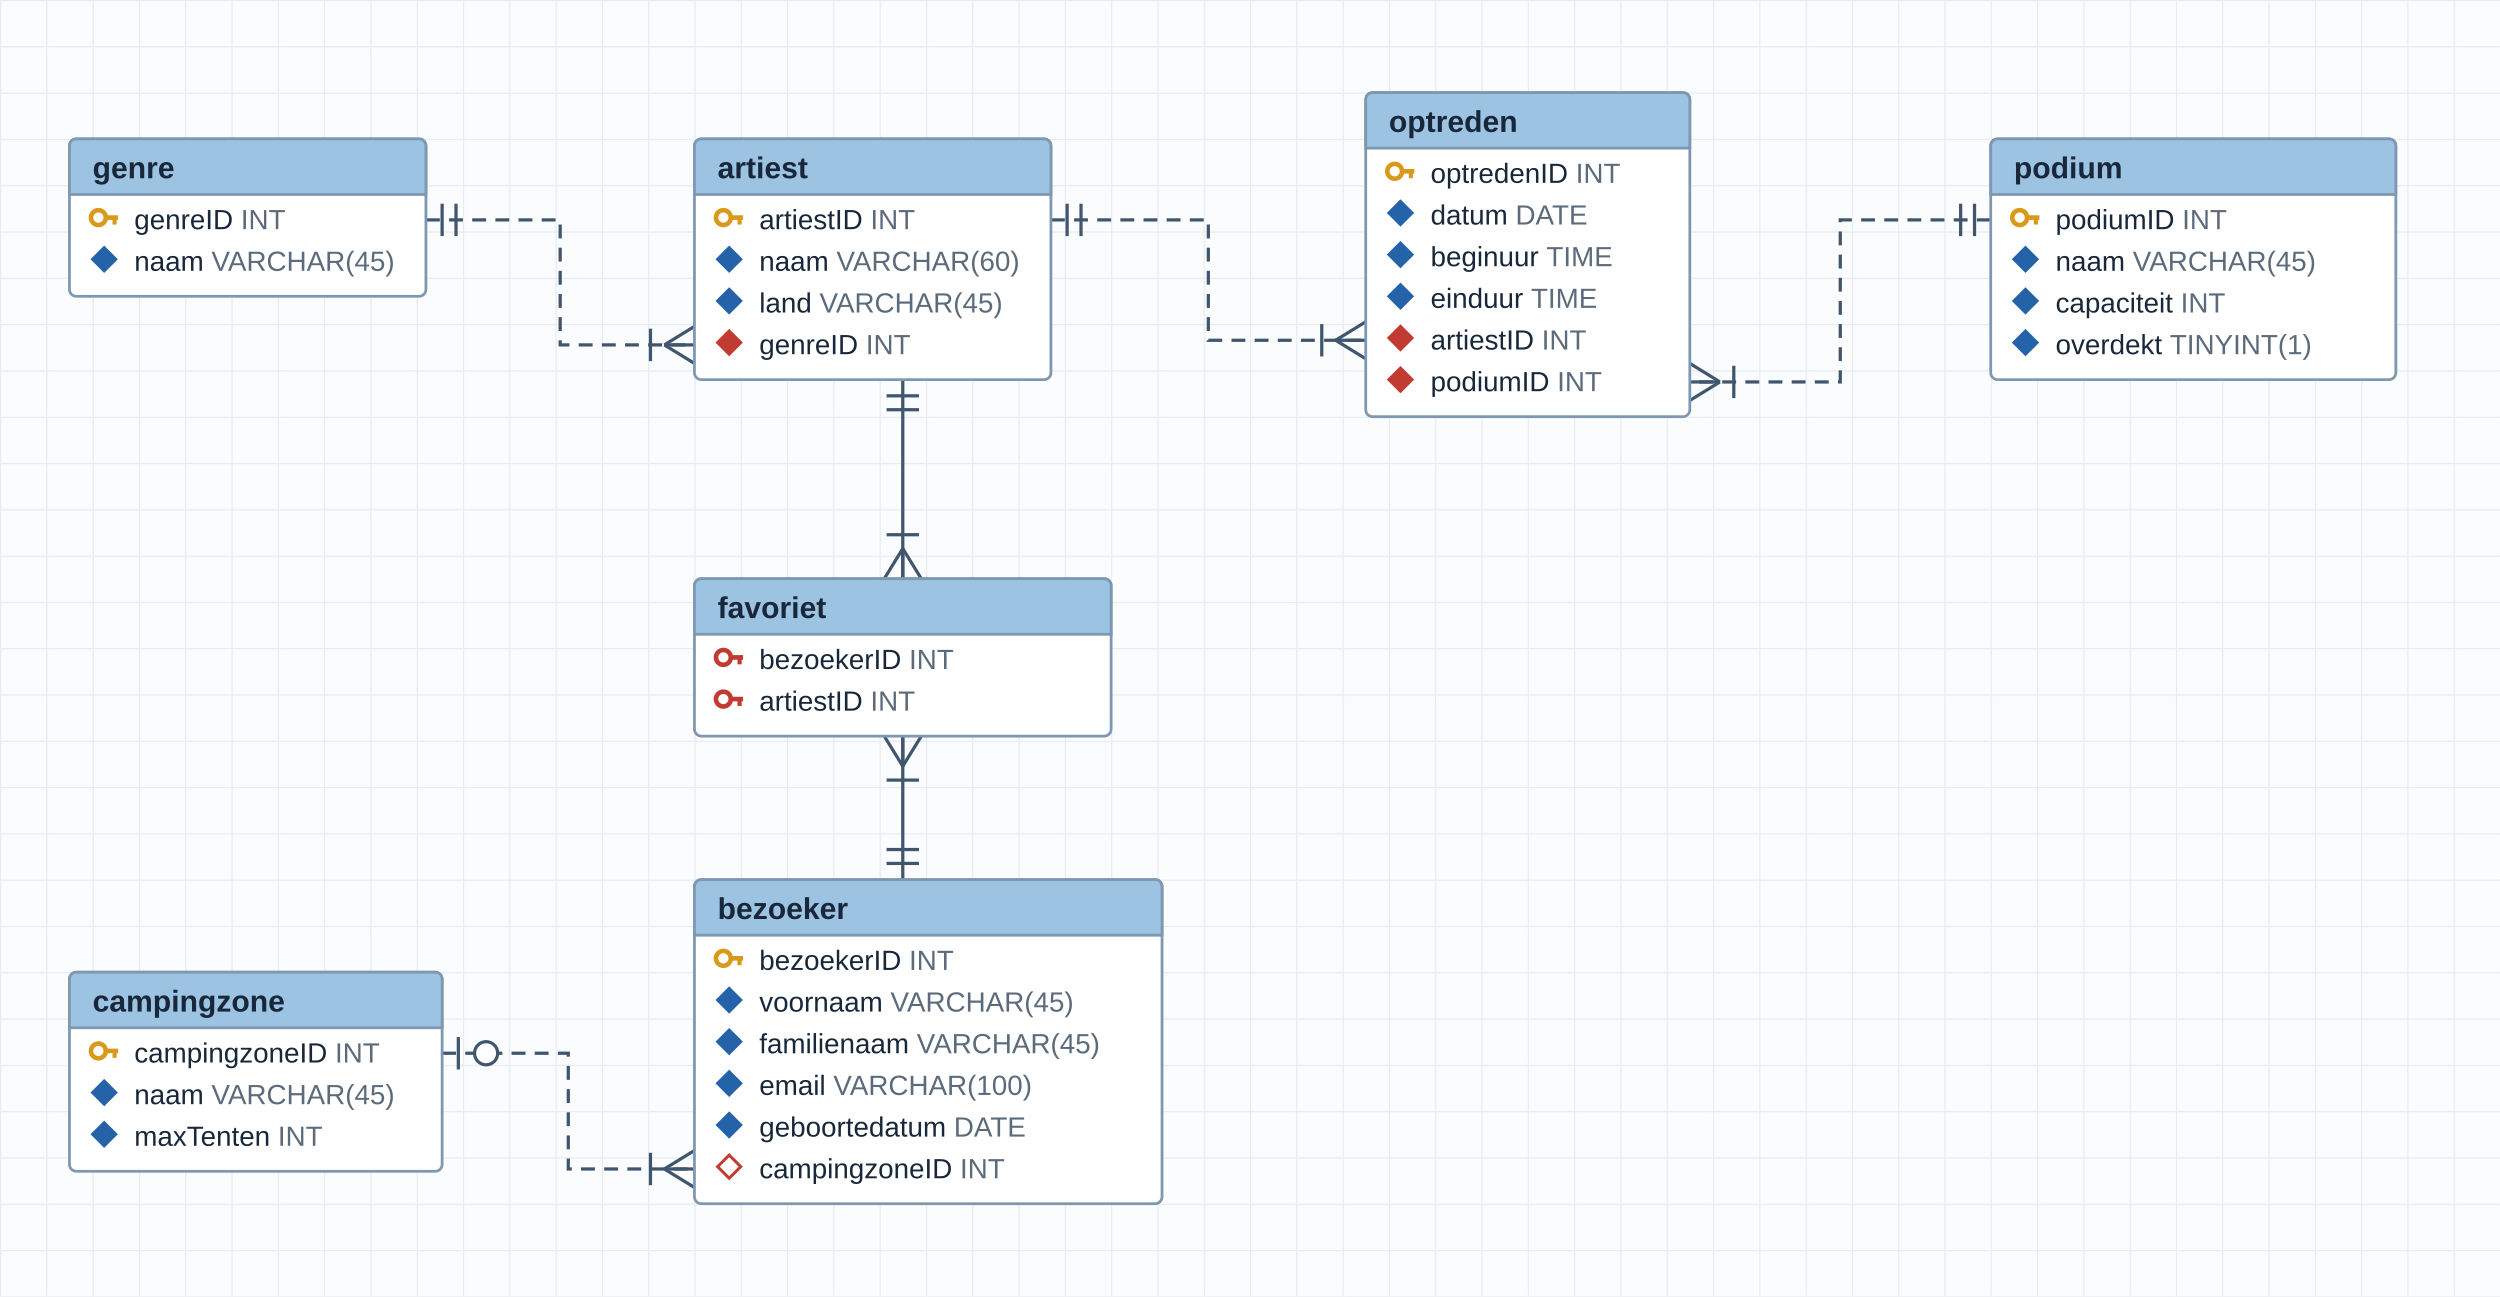
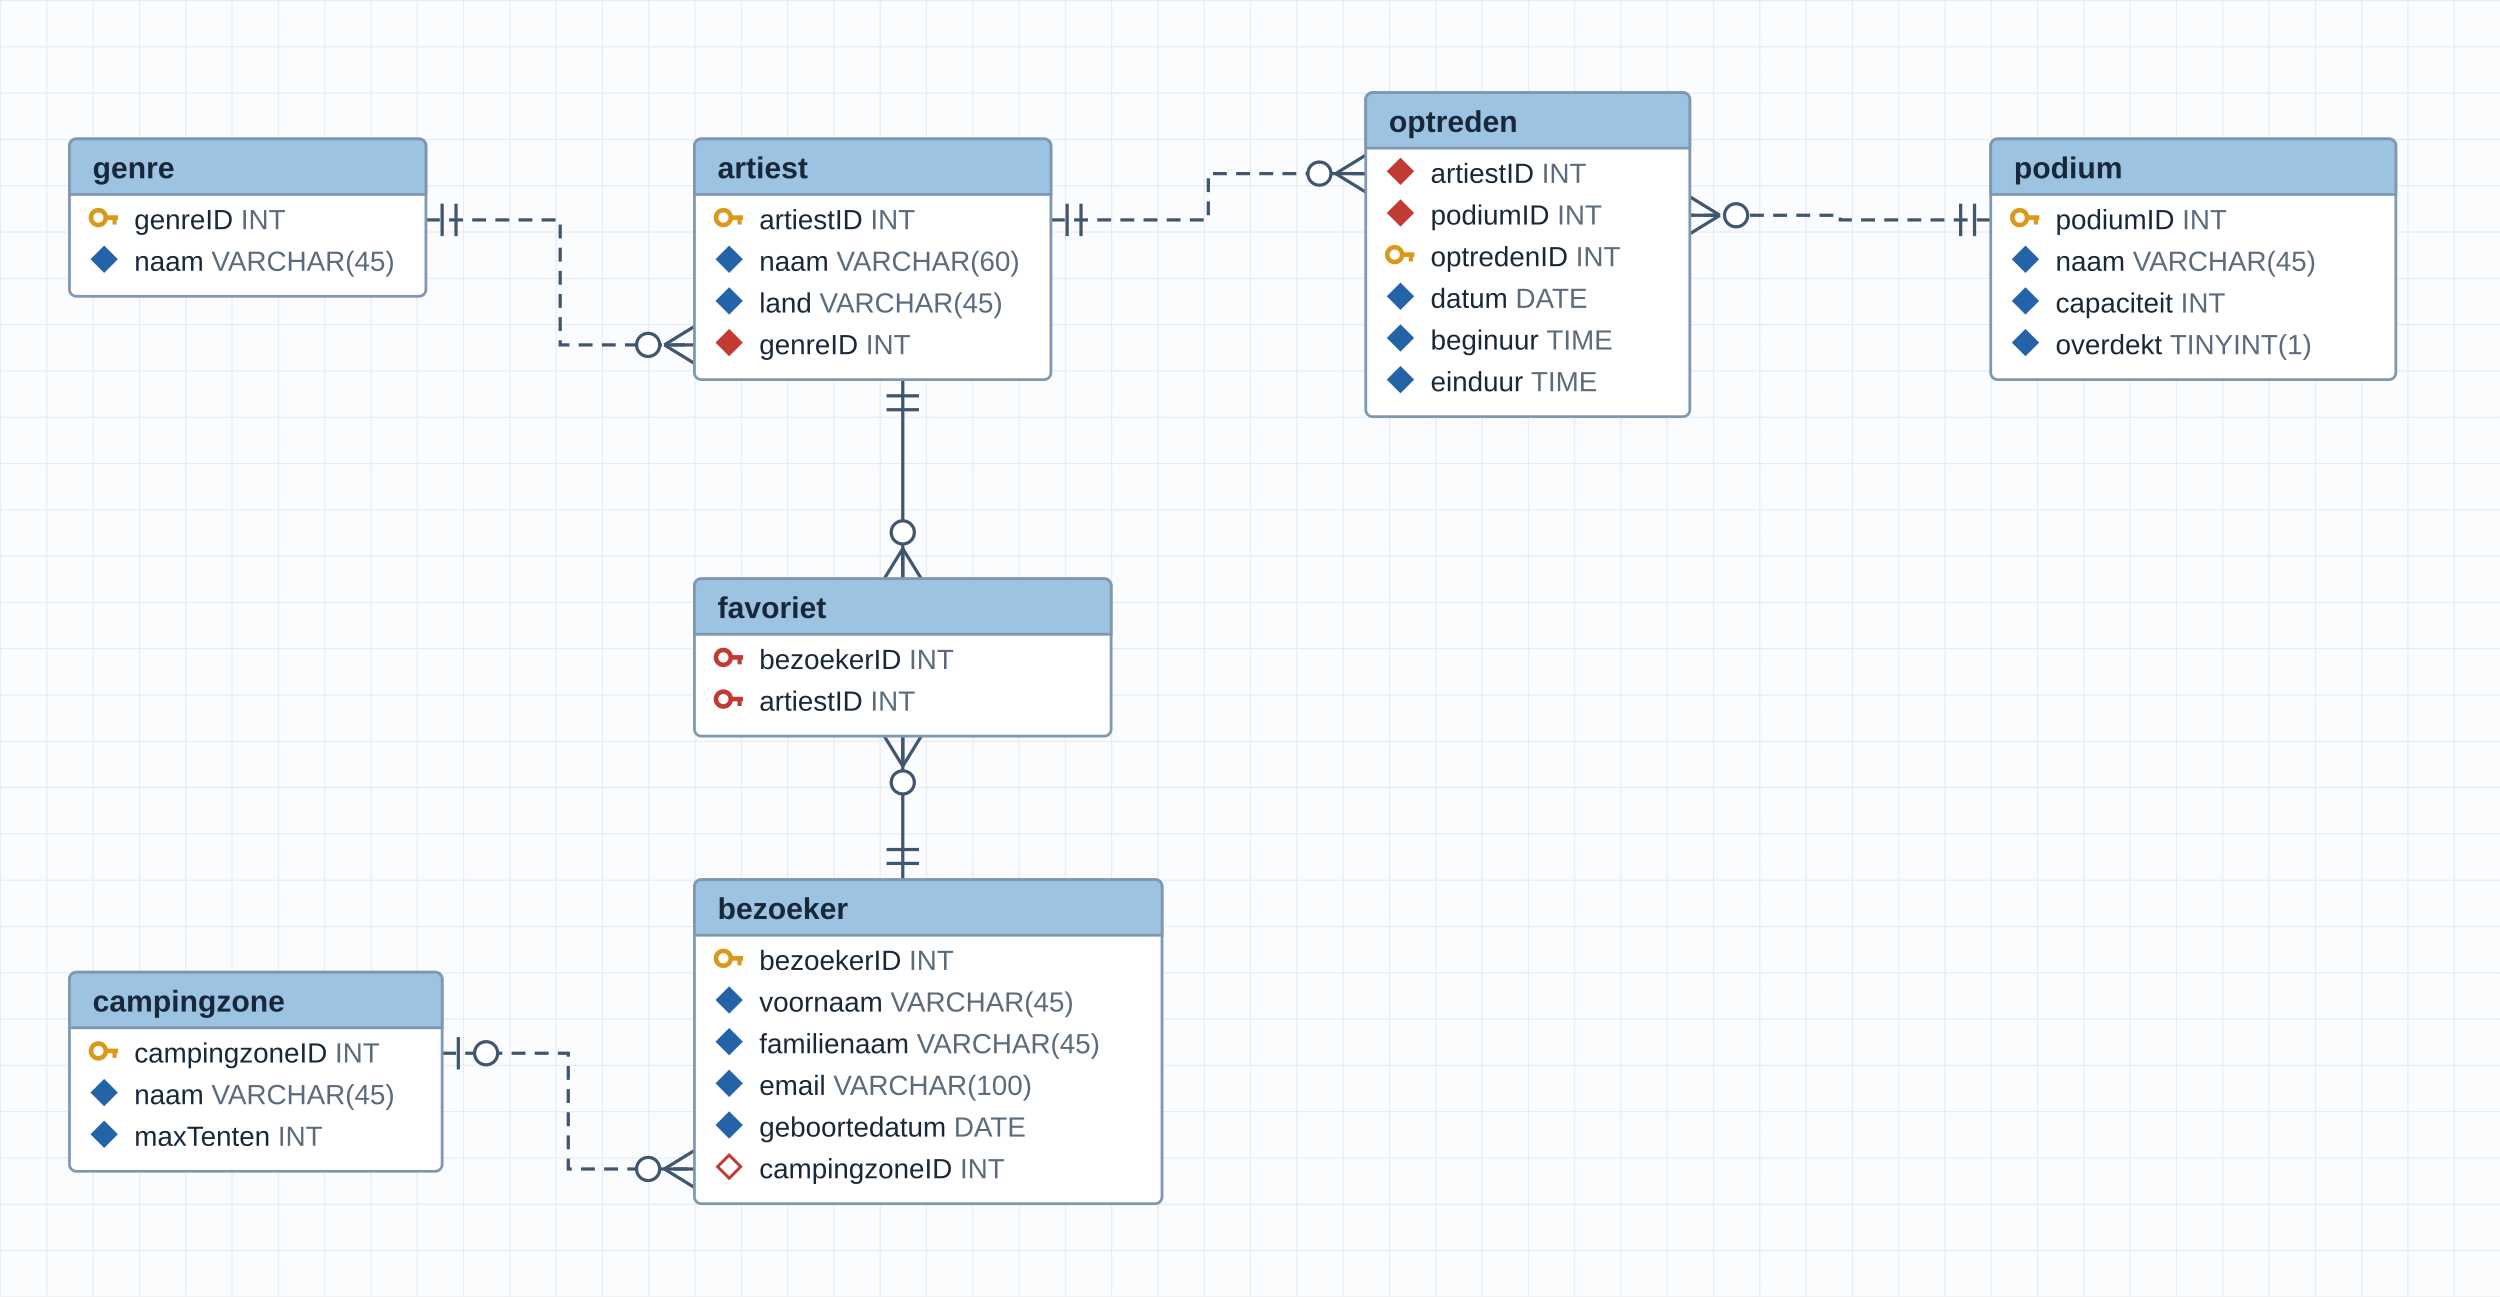
<svg xmlns="http://www.w3.org/2000/svg" viewBox="0 0 1080 560" width="1080" height="560" role="img" aria-label="Schematische weergave van het EER-diagram van de databank festival in MySQL Workbench">
  <defs>
    <pattern id="grid" width="20" height="20" patternUnits="userSpaceOnUse">
      <path d="M20,0 L0,0 0,20" fill="none" stroke="#E6ECF2" stroke-width="1" />
    </pattern>
  </defs>
  <rect width="100%" height="100%" fill="#FBFCFD" />
  <rect width="100%" height="100%" fill="url(#grid)" />
  <polyline points="184.0,95.0 242.0,95.0 242.0,149.0 300.0,149.0" fill="none" stroke="#40566E" stroke-width="1.4" stroke-dasharray="6,4" />
  <line x1="191.0" y1="102.0" x2="191.0" y2="88.0" stroke="#40566E" stroke-width="1.4" />
  <line x1="197.0" y1="102.0" x2="197.0" y2="88.0" stroke="#40566E" stroke-width="1.4" />
  <line x1="287.0" y1="149.0" x2="300.0" y2="157.0" stroke="#40566E" stroke-width="1.4" />
  <line x1="287.0" y1="149.0" x2="300.0" y2="149.0" stroke="#40566E" stroke-width="1.4" />
  <line x1="287.0" y1="149.0" x2="300.0" y2="141.0" stroke="#40566E" stroke-width="1.4" />
-   <line x1="281.0" y1="142.0" x2="281.0" y2="156.0" stroke="#40566E" stroke-width="1.4" />
-   <polyline points="454.0,95.0 522.0,95.0 522.0,147.0 590.0,147.0" fill="none" stroke="#40566E" stroke-width="1.4" stroke-dasharray="6,4" />
+   <circle cx="280.0" cy="149.0" r="5" fill="#fff" stroke="#40566E" stroke-width="1.4" />
+   <polyline points="454.0,95.0 522.0,95.0 522.0,75.0 590.0,75.0" fill="none" stroke="#40566E" stroke-width="1.4" stroke-dasharray="6,4" />
  <line x1="461.0" y1="102.0" x2="461.0" y2="88.0" stroke="#40566E" stroke-width="1.4" />
  <line x1="467.0" y1="102.0" x2="467.0" y2="88.0" stroke="#40566E" stroke-width="1.4" />
-   <line x1="577.0" y1="147.0" x2="590.0" y2="155.0" stroke="#40566E" stroke-width="1.4" />
-   <line x1="577.0" y1="147.0" x2="590.0" y2="147.0" stroke="#40566E" stroke-width="1.4" />
-   <line x1="577.0" y1="147.0" x2="590.0" y2="139.0" stroke="#40566E" stroke-width="1.4" />
-   <line x1="571.0" y1="140.0" x2="571.0" y2="154.0" stroke="#40566E" stroke-width="1.4" />
-   <polyline points="860.0,95.0 795.0,95.0 795.0,165.0 730.0,165.0" fill="none" stroke="#40566E" stroke-width="1.4" stroke-dasharray="6,4" />
+   <line x1="577.0" y1="75.0" x2="590.0" y2="83.0" stroke="#40566E" stroke-width="1.4" />
+   <line x1="577.0" y1="75.0" x2="590.0" y2="75.0" stroke="#40566E" stroke-width="1.4" />
+   <line x1="577.0" y1="75.0" x2="590.0" y2="67.0" stroke="#40566E" stroke-width="1.4" />
+   <circle cx="570.0" cy="75.0" r="5" fill="#fff" stroke="#40566E" stroke-width="1.4" />
+   <polyline points="860.0,95.0 795.0,95.0 795.0,93.0 730.0,93.0" fill="none" stroke="#40566E" stroke-width="1.4" stroke-dasharray="6,4" />
  <line x1="853.0" y1="88.0" x2="853.0" y2="102.0" stroke="#40566E" stroke-width="1.4" />
  <line x1="847.0" y1="88.0" x2="847.0" y2="102.0" stroke="#40566E" stroke-width="1.4" />
-   <line x1="743.0" y1="165.0" x2="730.0" y2="157.0" stroke="#40566E" stroke-width="1.4" />
-   <line x1="743.0" y1="165.0" x2="730.0" y2="165.0" stroke="#40566E" stroke-width="1.4" />
-   <line x1="743.0" y1="165.0" x2="730.0" y2="173.0" stroke="#40566E" stroke-width="1.4" />
-   <line x1="749.0" y1="172.0" x2="749.0" y2="158.0" stroke="#40566E" stroke-width="1.4" />
+   <line x1="743.0" y1="93.0" x2="730.0" y2="85.0" stroke="#40566E" stroke-width="1.4" />
+   <line x1="743.0" y1="93.0" x2="730.0" y2="93.0" stroke="#40566E" stroke-width="1.4" />
+   <line x1="743.0" y1="93.0" x2="730.0" y2="101.0" stroke="#40566E" stroke-width="1.4" />
+   <circle cx="750.0" cy="93.0" r="5" fill="#fff" stroke="#40566E" stroke-width="1.4" />
  <polyline points="390.0,164.0 390.0,250.0" fill="none" stroke="#40566E" stroke-width="1.4" />
  <line x1="383.0" y1="171.0" x2="397.0" y2="171.0" stroke="#40566E" stroke-width="1.4" />
  <line x1="383.0" y1="177.0" x2="397.0" y2="177.0" stroke="#40566E" stroke-width="1.4" />
  <line x1="390.0" y1="237.0" x2="382.0" y2="250.0" stroke="#40566E" stroke-width="1.4" />
  <line x1="390.0" y1="237.0" x2="390.0" y2="250.0" stroke="#40566E" stroke-width="1.4" />
  <line x1="390.0" y1="237.0" x2="398.0" y2="250.0" stroke="#40566E" stroke-width="1.4" />
-   <line x1="397.0" y1="231.0" x2="383.0" y2="231.0" stroke="#40566E" stroke-width="1.4" />
+   <circle cx="390.0" cy="230.0" r="5" fill="#fff" stroke="#40566E" stroke-width="1.4" />
  <polyline points="390.0,380.0 390.0,318.0" fill="none" stroke="#40566E" stroke-width="1.4" />
  <line x1="397.0" y1="373.0" x2="383.0" y2="373.0" stroke="#40566E" stroke-width="1.4" />
  <line x1="397.0" y1="367.0" x2="383.0" y2="367.0" stroke="#40566E" stroke-width="1.4" />
  <line x1="390.0" y1="331.0" x2="398.0" y2="318.0" stroke="#40566E" stroke-width="1.4" />
  <line x1="390.0" y1="331.0" x2="390.0" y2="318.0" stroke="#40566E" stroke-width="1.4" />
  <line x1="390.0" y1="331.0" x2="382.0" y2="318.0" stroke="#40566E" stroke-width="1.4" />
-   <line x1="383.0" y1="337.0" x2="397.0" y2="337.0" stroke="#40566E" stroke-width="1.4" />
+   <circle cx="390.0" cy="338.0" r="5" fill="#fff" stroke="#40566E" stroke-width="1.4" />
  <polyline points="191.0,455.0 245.5,455.0 245.5,505.0 300.0,505.0" fill="none" stroke="#40566E" stroke-width="1.4" stroke-dasharray="6,4" />
  <line x1="198.0" y1="462.0" x2="198.0" y2="448.0" stroke="#40566E" stroke-width="1.4" />
  <circle cx="210.0" cy="455.0" r="5" fill="#fff" stroke="#40566E" stroke-width="1.4" />
  <line x1="287.0" y1="505.0" x2="300.0" y2="513.0" stroke="#40566E" stroke-width="1.4" />
  <line x1="287.0" y1="505.0" x2="300.0" y2="505.0" stroke="#40566E" stroke-width="1.4" />
  <line x1="287.0" y1="505.0" x2="300.0" y2="497.0" stroke="#40566E" stroke-width="1.4" />
-   <line x1="281.0" y1="498.0" x2="281.0" y2="512.0" stroke="#40566E" stroke-width="1.4" />
+   <circle cx="280.0" cy="505.0" r="5" fill="#fff" stroke="#40566E" stroke-width="1.4" />
  <g>
    <rect x="30" y="60" width="154" height="68" rx="3" fill="#fff" stroke="#7F98B2" stroke-width="1.2" />
    <path d="M30,84 v-21 a3,3 0 0 1 3,-3 h148 a3,3 0 0 1 3,3 v21 z" fill="#9DC3E2" stroke="#7F98B2" stroke-width="1.2" />
    <text x="40" y="77" font-family="Segoe UI, Helvetica Neue, Arial, sans-serif" font-size="13" font-weight="700" fill="#18283A">genre</text>
    <g transform="translate(39,94.0)">
      <circle cx="3.5" cy="0" r="3.2" fill="none" stroke="#D99A1B" stroke-width="2" />
      <line x1="6.5" y1="0" x2="12" y2="0" stroke="#D99A1B" stroke-width="2" />
      <line x1="10.5" y1="0" x2="10.5" y2="3" stroke="#D99A1B" stroke-width="1.8" />
    </g>
    <text x="58" y="99.0" font-family="Segoe UI, Helvetica Neue, Arial, sans-serif" font-size="12" fill="#18283A">genreID <tspan fill="#5B6B7C">INT</tspan>
    </text>
    <path d="M45,107.0 l5,5 l-5,5 l-5,-5 z" fill="#2563A8" stroke="#2563A8" stroke-width="1.3" />
    <text x="58" y="117.0" font-family="Segoe UI, Helvetica Neue, Arial, sans-serif" font-size="12" fill="#18283A">naam <tspan fill="#5B6B7C">VARCHAR(45)</tspan>
    </text>
  </g>
  <g>
    <rect x="300" y="60" width="154" height="104" rx="3" fill="#fff" stroke="#7F98B2" stroke-width="1.2" />
    <path d="M300,84 v-21 a3,3 0 0 1 3,-3 h148 a3,3 0 0 1 3,3 v21 z" fill="#9DC3E2" stroke="#7F98B2" stroke-width="1.2" />
    <text x="310" y="77" font-family="Segoe UI, Helvetica Neue, Arial, sans-serif" font-size="13" font-weight="700" fill="#18283A">artiest</text>
    <g transform="translate(309,94.0)">
      <circle cx="3.5" cy="0" r="3.2" fill="none" stroke="#D99A1B" stroke-width="2" />
      <line x1="6.5" y1="0" x2="12" y2="0" stroke="#D99A1B" stroke-width="2" />
      <line x1="10.5" y1="0" x2="10.5" y2="3" stroke="#D99A1B" stroke-width="1.8" />
    </g>
    <text x="328" y="99.0" font-family="Segoe UI, Helvetica Neue, Arial, sans-serif" font-size="12" fill="#18283A">artiestID <tspan fill="#5B6B7C">INT</tspan>
    </text>
    <path d="M315,107.0 l5,5 l-5,5 l-5,-5 z" fill="#2563A8" stroke="#2563A8" stroke-width="1.3" />
    <text x="328" y="117.0" font-family="Segoe UI, Helvetica Neue, Arial, sans-serif" font-size="12" fill="#18283A">naam <tspan fill="#5B6B7C">VARCHAR(60)</tspan>
    </text>
    <path d="M315,125.0 l5,5 l-5,5 l-5,-5 z" fill="#2563A8" stroke="#2563A8" stroke-width="1.3" />
    <text x="328" y="135.0" font-family="Segoe UI, Helvetica Neue, Arial, sans-serif" font-size="12" fill="#18283A">land <tspan fill="#5B6B7C">VARCHAR(45)</tspan>
    </text>
    <path d="M315,143.0 l5,5 l-5,5 l-5,-5 z" fill="#C23B32" stroke="#C23B32" stroke-width="1.3" />
    <text x="328" y="153.0" font-family="Segoe UI, Helvetica Neue, Arial, sans-serif" font-size="12" fill="#18283A">genreID <tspan fill="#5B6B7C">INT</tspan>
    </text>
  </g>
  <g>
    <rect x="590" y="40" width="140" height="140" rx="3" fill="#fff" stroke="#7F98B2" stroke-width="1.2" />
    <path d="M590,64 v-21 a3,3 0 0 1 3,-3 h134 a3,3 0 0 1 3,3 v21 z" fill="#9DC3E2" stroke="#7F98B2" stroke-width="1.2" />
    <text x="600" y="57" font-family="Segoe UI, Helvetica Neue, Arial, sans-serif" font-size="13" font-weight="700" fill="#18283A">optreden</text>
-     <g transform="translate(599,74.0)">
+     <path d="M605,69.0 l5,5 l-5,5 l-5,-5 z" fill="#C23B32" stroke="#C23B32" stroke-width="1.3" />
+     <text x="618" y="79.0" font-family="Segoe UI, Helvetica Neue, Arial, sans-serif" font-size="12" fill="#18283A">artiestID <tspan fill="#5B6B7C">INT</tspan>
+     </text>
+     <path d="M605,87.0 l5,5 l-5,5 l-5,-5 z" fill="#C23B32" stroke="#C23B32" stroke-width="1.3" />
+     <text x="618" y="97.0" font-family="Segoe UI, Helvetica Neue, Arial, sans-serif" font-size="12" fill="#18283A">podiumID <tspan fill="#5B6B7C">INT</tspan>
+     </text>
+     <g transform="translate(599,110.0)">
      <circle cx="3.5" cy="0" r="3.2" fill="none" stroke="#D99A1B" stroke-width="2" />
      <line x1="6.5" y1="0" x2="12" y2="0" stroke="#D99A1B" stroke-width="2" />
      <line x1="10.5" y1="0" x2="10.5" y2="3" stroke="#D99A1B" stroke-width="1.8" />
    </g>
-     <text x="618" y="79.0" font-family="Segoe UI, Helvetica Neue, Arial, sans-serif" font-size="12" fill="#18283A">optredenID <tspan fill="#5B6B7C">INT</tspan>
-     </text>
-     <path d="M605,87.0 l5,5 l-5,5 l-5,-5 z" fill="#2563A8" stroke="#2563A8" stroke-width="1.3" />
-     <text x="618" y="97.0" font-family="Segoe UI, Helvetica Neue, Arial, sans-serif" font-size="12" fill="#18283A">datum <tspan fill="#5B6B7C">DATE</tspan>
-     </text>
-     <path d="M605,105.0 l5,5 l-5,5 l-5,-5 z" fill="#2563A8" stroke="#2563A8" stroke-width="1.3" />
-     <text x="618" y="115.0" font-family="Segoe UI, Helvetica Neue, Arial, sans-serif" font-size="12" fill="#18283A">beginuur <tspan fill="#5B6B7C">TIME</tspan>
+     <text x="618" y="115.0" font-family="Segoe UI, Helvetica Neue, Arial, sans-serif" font-size="12" fill="#18283A">optredenID <tspan fill="#5B6B7C">INT</tspan>
    </text>
    <path d="M605,123.0 l5,5 l-5,5 l-5,-5 z" fill="#2563A8" stroke="#2563A8" stroke-width="1.3" />
-     <text x="618" y="133.0" font-family="Segoe UI, Helvetica Neue, Arial, sans-serif" font-size="12" fill="#18283A">einduur <tspan fill="#5B6B7C">TIME</tspan>
+     <text x="618" y="133.0" font-family="Segoe UI, Helvetica Neue, Arial, sans-serif" font-size="12" fill="#18283A">datum <tspan fill="#5B6B7C">DATE</tspan>
    </text>
-     <path d="M605,141.0 l5,5 l-5,5 l-5,-5 z" fill="#C23B32" stroke="#C23B32" stroke-width="1.3" />
-     <text x="618" y="151.0" font-family="Segoe UI, Helvetica Neue, Arial, sans-serif" font-size="12" fill="#18283A">artiestID <tspan fill="#5B6B7C">INT</tspan>
+     <path d="M605,141.0 l5,5 l-5,5 l-5,-5 z" fill="#2563A8" stroke="#2563A8" stroke-width="1.3" />
+     <text x="618" y="151.0" font-family="Segoe UI, Helvetica Neue, Arial, sans-serif" font-size="12" fill="#18283A">beginuur <tspan fill="#5B6B7C">TIME</tspan>
    </text>
-     <path d="M605,159.0 l5,5 l-5,5 l-5,-5 z" fill="#C23B32" stroke="#C23B32" stroke-width="1.3" />
-     <text x="618" y="169.0" font-family="Segoe UI, Helvetica Neue, Arial, sans-serif" font-size="12" fill="#18283A">podiumID <tspan fill="#5B6B7C">INT</tspan>
+     <path d="M605,159.0 l5,5 l-5,5 l-5,-5 z" fill="#2563A8" stroke="#2563A8" stroke-width="1.3" />
+     <text x="618" y="169.0" font-family="Segoe UI, Helvetica Neue, Arial, sans-serif" font-size="12" fill="#18283A">einduur <tspan fill="#5B6B7C">TIME</tspan>
    </text>
  </g>
  <g>
    <rect x="860" y="60" width="175" height="104" rx="3" fill="#fff" stroke="#7F98B2" stroke-width="1.2" />
    <path d="M860,84 v-21 a3,3 0 0 1 3,-3 h169 a3,3 0 0 1 3,3 v21 z" fill="#9DC3E2" stroke="#7F98B2" stroke-width="1.2" />
    <text x="870" y="77" font-family="Segoe UI, Helvetica Neue, Arial, sans-serif" font-size="13" font-weight="700" fill="#18283A">podium</text>
    <g transform="translate(869,94.0)">
      <circle cx="3.5" cy="0" r="3.2" fill="none" stroke="#D99A1B" stroke-width="2" />
      <line x1="6.5" y1="0" x2="12" y2="0" stroke="#D99A1B" stroke-width="2" />
      <line x1="10.5" y1="0" x2="10.5" y2="3" stroke="#D99A1B" stroke-width="1.8" />
    </g>
    <text x="888" y="99.0" font-family="Segoe UI, Helvetica Neue, Arial, sans-serif" font-size="12" fill="#18283A">podiumID <tspan fill="#5B6B7C">INT</tspan>
    </text>
    <path d="M875,107.0 l5,5 l-5,5 l-5,-5 z" fill="#2563A8" stroke="#2563A8" stroke-width="1.3" />
    <text x="888" y="117.0" font-family="Segoe UI, Helvetica Neue, Arial, sans-serif" font-size="12" fill="#18283A">naam <tspan fill="#5B6B7C">VARCHAR(45)</tspan>
    </text>
    <path d="M875,125.0 l5,5 l-5,5 l-5,-5 z" fill="#2563A8" stroke="#2563A8" stroke-width="1.3" />
    <text x="888" y="135.0" font-family="Segoe UI, Helvetica Neue, Arial, sans-serif" font-size="12" fill="#18283A">capaciteit <tspan fill="#5B6B7C">INT</tspan>
    </text>
    <path d="M875,143.0 l5,5 l-5,5 l-5,-5 z" fill="#2563A8" stroke="#2563A8" stroke-width="1.3" />
    <text x="888" y="153.0" font-family="Segoe UI, Helvetica Neue, Arial, sans-serif" font-size="12" fill="#18283A">overdekt <tspan fill="#5B6B7C">TINYINT(1)</tspan>
    </text>
  </g>
  <g>
    <rect x="300" y="250" width="180" height="68" rx="3" fill="#fff" stroke="#7F98B2" stroke-width="1.2" />
    <path d="M300,274 v-21 a3,3 0 0 1 3,-3 h174 a3,3 0 0 1 3,3 v21 z" fill="#9DC3E2" stroke="#7F98B2" stroke-width="1.2" />
    <text x="310" y="267" font-family="Segoe UI, Helvetica Neue, Arial, sans-serif" font-size="13" font-weight="700" fill="#18283A">favoriet</text>
    <g transform="translate(309,284.0)">
      <circle cx="3.5" cy="0" r="3.2" fill="none" stroke="#C23B32" stroke-width="2" />
      <line x1="6.5" y1="0" x2="12" y2="0" stroke="#C23B32" stroke-width="2" />
      <line x1="10.5" y1="0" x2="10.5" y2="3" stroke="#C23B32" stroke-width="1.8" />
    </g>
    <text x="328" y="289.0" font-family="Segoe UI, Helvetica Neue, Arial, sans-serif" font-size="12" fill="#18283A">bezoekerID <tspan fill="#5B6B7C">INT</tspan>
    </text>
    <g transform="translate(309,302.0)">
      <circle cx="3.5" cy="0" r="3.2" fill="none" stroke="#C23B32" stroke-width="2" />
      <line x1="6.5" y1="0" x2="12" y2="0" stroke="#C23B32" stroke-width="2" />
      <line x1="10.5" y1="0" x2="10.5" y2="3" stroke="#C23B32" stroke-width="1.8" />
    </g>
    <text x="328" y="307.0" font-family="Segoe UI, Helvetica Neue, Arial, sans-serif" font-size="12" fill="#18283A">artiestID <tspan fill="#5B6B7C">INT</tspan>
    </text>
  </g>
  <g>
    <rect x="300" y="380" width="202" height="140" rx="3" fill="#fff" stroke="#7F98B2" stroke-width="1.2" />
    <path d="M300,404 v-21 a3,3 0 0 1 3,-3 h196 a3,3 0 0 1 3,3 v21 z" fill="#9DC3E2" stroke="#7F98B2" stroke-width="1.2" />
    <text x="310" y="397" font-family="Segoe UI, Helvetica Neue, Arial, sans-serif" font-size="13" font-weight="700" fill="#18283A">bezoeker</text>
    <g transform="translate(309,414.0)">
      <circle cx="3.5" cy="0" r="3.2" fill="none" stroke="#D99A1B" stroke-width="2" />
      <line x1="6.5" y1="0" x2="12" y2="0" stroke="#D99A1B" stroke-width="2" />
      <line x1="10.5" y1="0" x2="10.5" y2="3" stroke="#D99A1B" stroke-width="1.8" />
    </g>
    <text x="328" y="419.0" font-family="Segoe UI, Helvetica Neue, Arial, sans-serif" font-size="12" fill="#18283A">bezoekerID <tspan fill="#5B6B7C">INT</tspan>
    </text>
    <path d="M315,427.0 l5,5 l-5,5 l-5,-5 z" fill="#2563A8" stroke="#2563A8" stroke-width="1.3" />
    <text x="328" y="437.0" font-family="Segoe UI, Helvetica Neue, Arial, sans-serif" font-size="12" fill="#18283A">voornaam <tspan fill="#5B6B7C">VARCHAR(45)</tspan>
    </text>
    <path d="M315,445.0 l5,5 l-5,5 l-5,-5 z" fill="#2563A8" stroke="#2563A8" stroke-width="1.3" />
    <text x="328" y="455.0" font-family="Segoe UI, Helvetica Neue, Arial, sans-serif" font-size="12" fill="#18283A">familienaam <tspan fill="#5B6B7C">VARCHAR(45)</tspan>
    </text>
    <path d="M315,463.0 l5,5 l-5,5 l-5,-5 z" fill="#2563A8" stroke="#2563A8" stroke-width="1.3" />
    <text x="328" y="473.0" font-family="Segoe UI, Helvetica Neue, Arial, sans-serif" font-size="12" fill="#18283A">email <tspan fill="#5B6B7C">VARCHAR(100)</tspan>
    </text>
    <path d="M315,481.0 l5,5 l-5,5 l-5,-5 z" fill="#2563A8" stroke="#2563A8" stroke-width="1.3" />
    <text x="328" y="491.0" font-family="Segoe UI, Helvetica Neue, Arial, sans-serif" font-size="12" fill="#18283A">geboortedatum <tspan fill="#5B6B7C">DATE</tspan>
    </text>
    <path d="M315,499.0 l5,5 l-5,5 l-5,-5 z" fill="#fff" stroke="#C23B32" stroke-width="1.3" />
    <text x="328" y="509.0" font-family="Segoe UI, Helvetica Neue, Arial, sans-serif" font-size="12" fill="#18283A">campingzoneID <tspan fill="#5B6B7C">INT</tspan>
    </text>
  </g>
  <g>
    <rect x="30" y="420" width="161" height="86" rx="3" fill="#fff" stroke="#7F98B2" stroke-width="1.2" />
    <path d="M30,444 v-21 a3,3 0 0 1 3,-3 h155 a3,3 0 0 1 3,3 v21 z" fill="#9DC3E2" stroke="#7F98B2" stroke-width="1.2" />
    <text x="40" y="437" font-family="Segoe UI, Helvetica Neue, Arial, sans-serif" font-size="13" font-weight="700" fill="#18283A">campingzone</text>
    <g transform="translate(39,454.0)">
      <circle cx="3.5" cy="0" r="3.2" fill="none" stroke="#D99A1B" stroke-width="2" />
      <line x1="6.5" y1="0" x2="12" y2="0" stroke="#D99A1B" stroke-width="2" />
      <line x1="10.5" y1="0" x2="10.5" y2="3" stroke="#D99A1B" stroke-width="1.8" />
    </g>
    <text x="58" y="459.0" font-family="Segoe UI, Helvetica Neue, Arial, sans-serif" font-size="12" fill="#18283A">campingzoneID <tspan fill="#5B6B7C">INT</tspan>
    </text>
    <path d="M45,467.0 l5,5 l-5,5 l-5,-5 z" fill="#2563A8" stroke="#2563A8" stroke-width="1.3" />
    <text x="58" y="477.0" font-family="Segoe UI, Helvetica Neue, Arial, sans-serif" font-size="12" fill="#18283A">naam <tspan fill="#5B6B7C">VARCHAR(45)</tspan>
    </text>
    <path d="M45,485.0 l5,5 l-5,5 l-5,-5 z" fill="#2563A8" stroke="#2563A8" stroke-width="1.3" />
    <text x="58" y="495.0" font-family="Segoe UI, Helvetica Neue, Arial, sans-serif" font-size="12" fill="#18283A">maxTenten <tspan fill="#5B6B7C">INT</tspan>
    </text>
  </g>
</svg>
